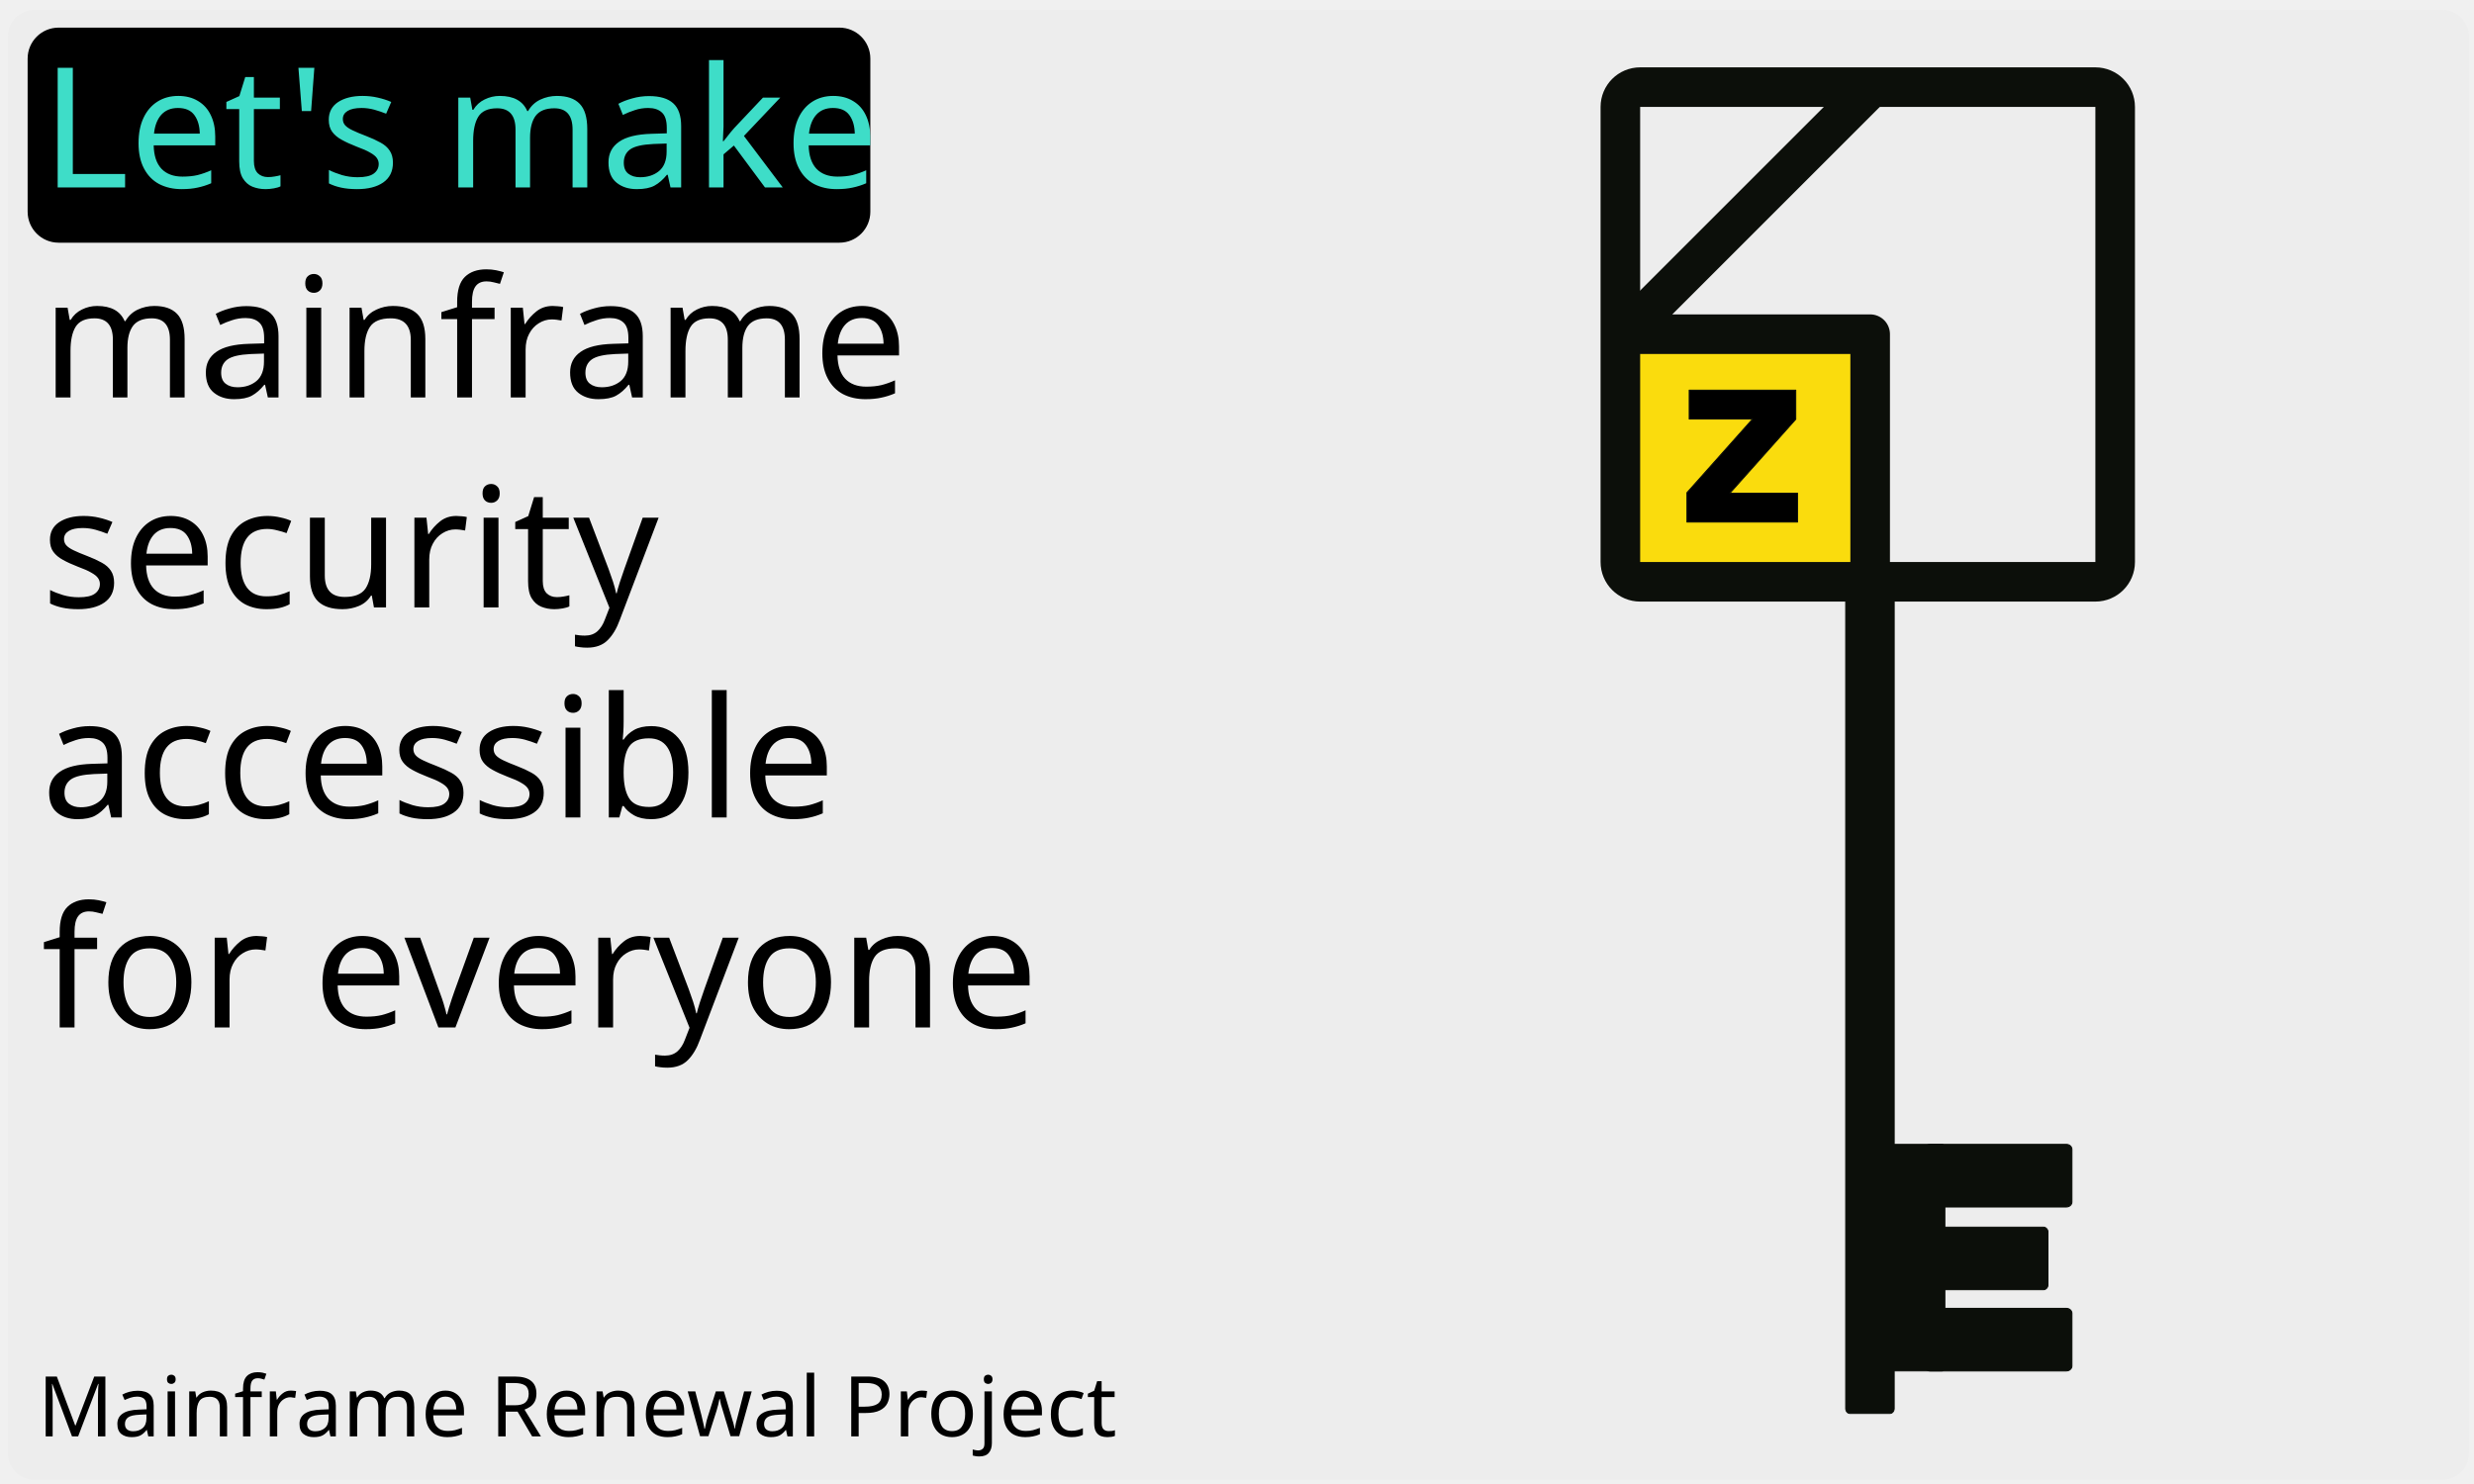
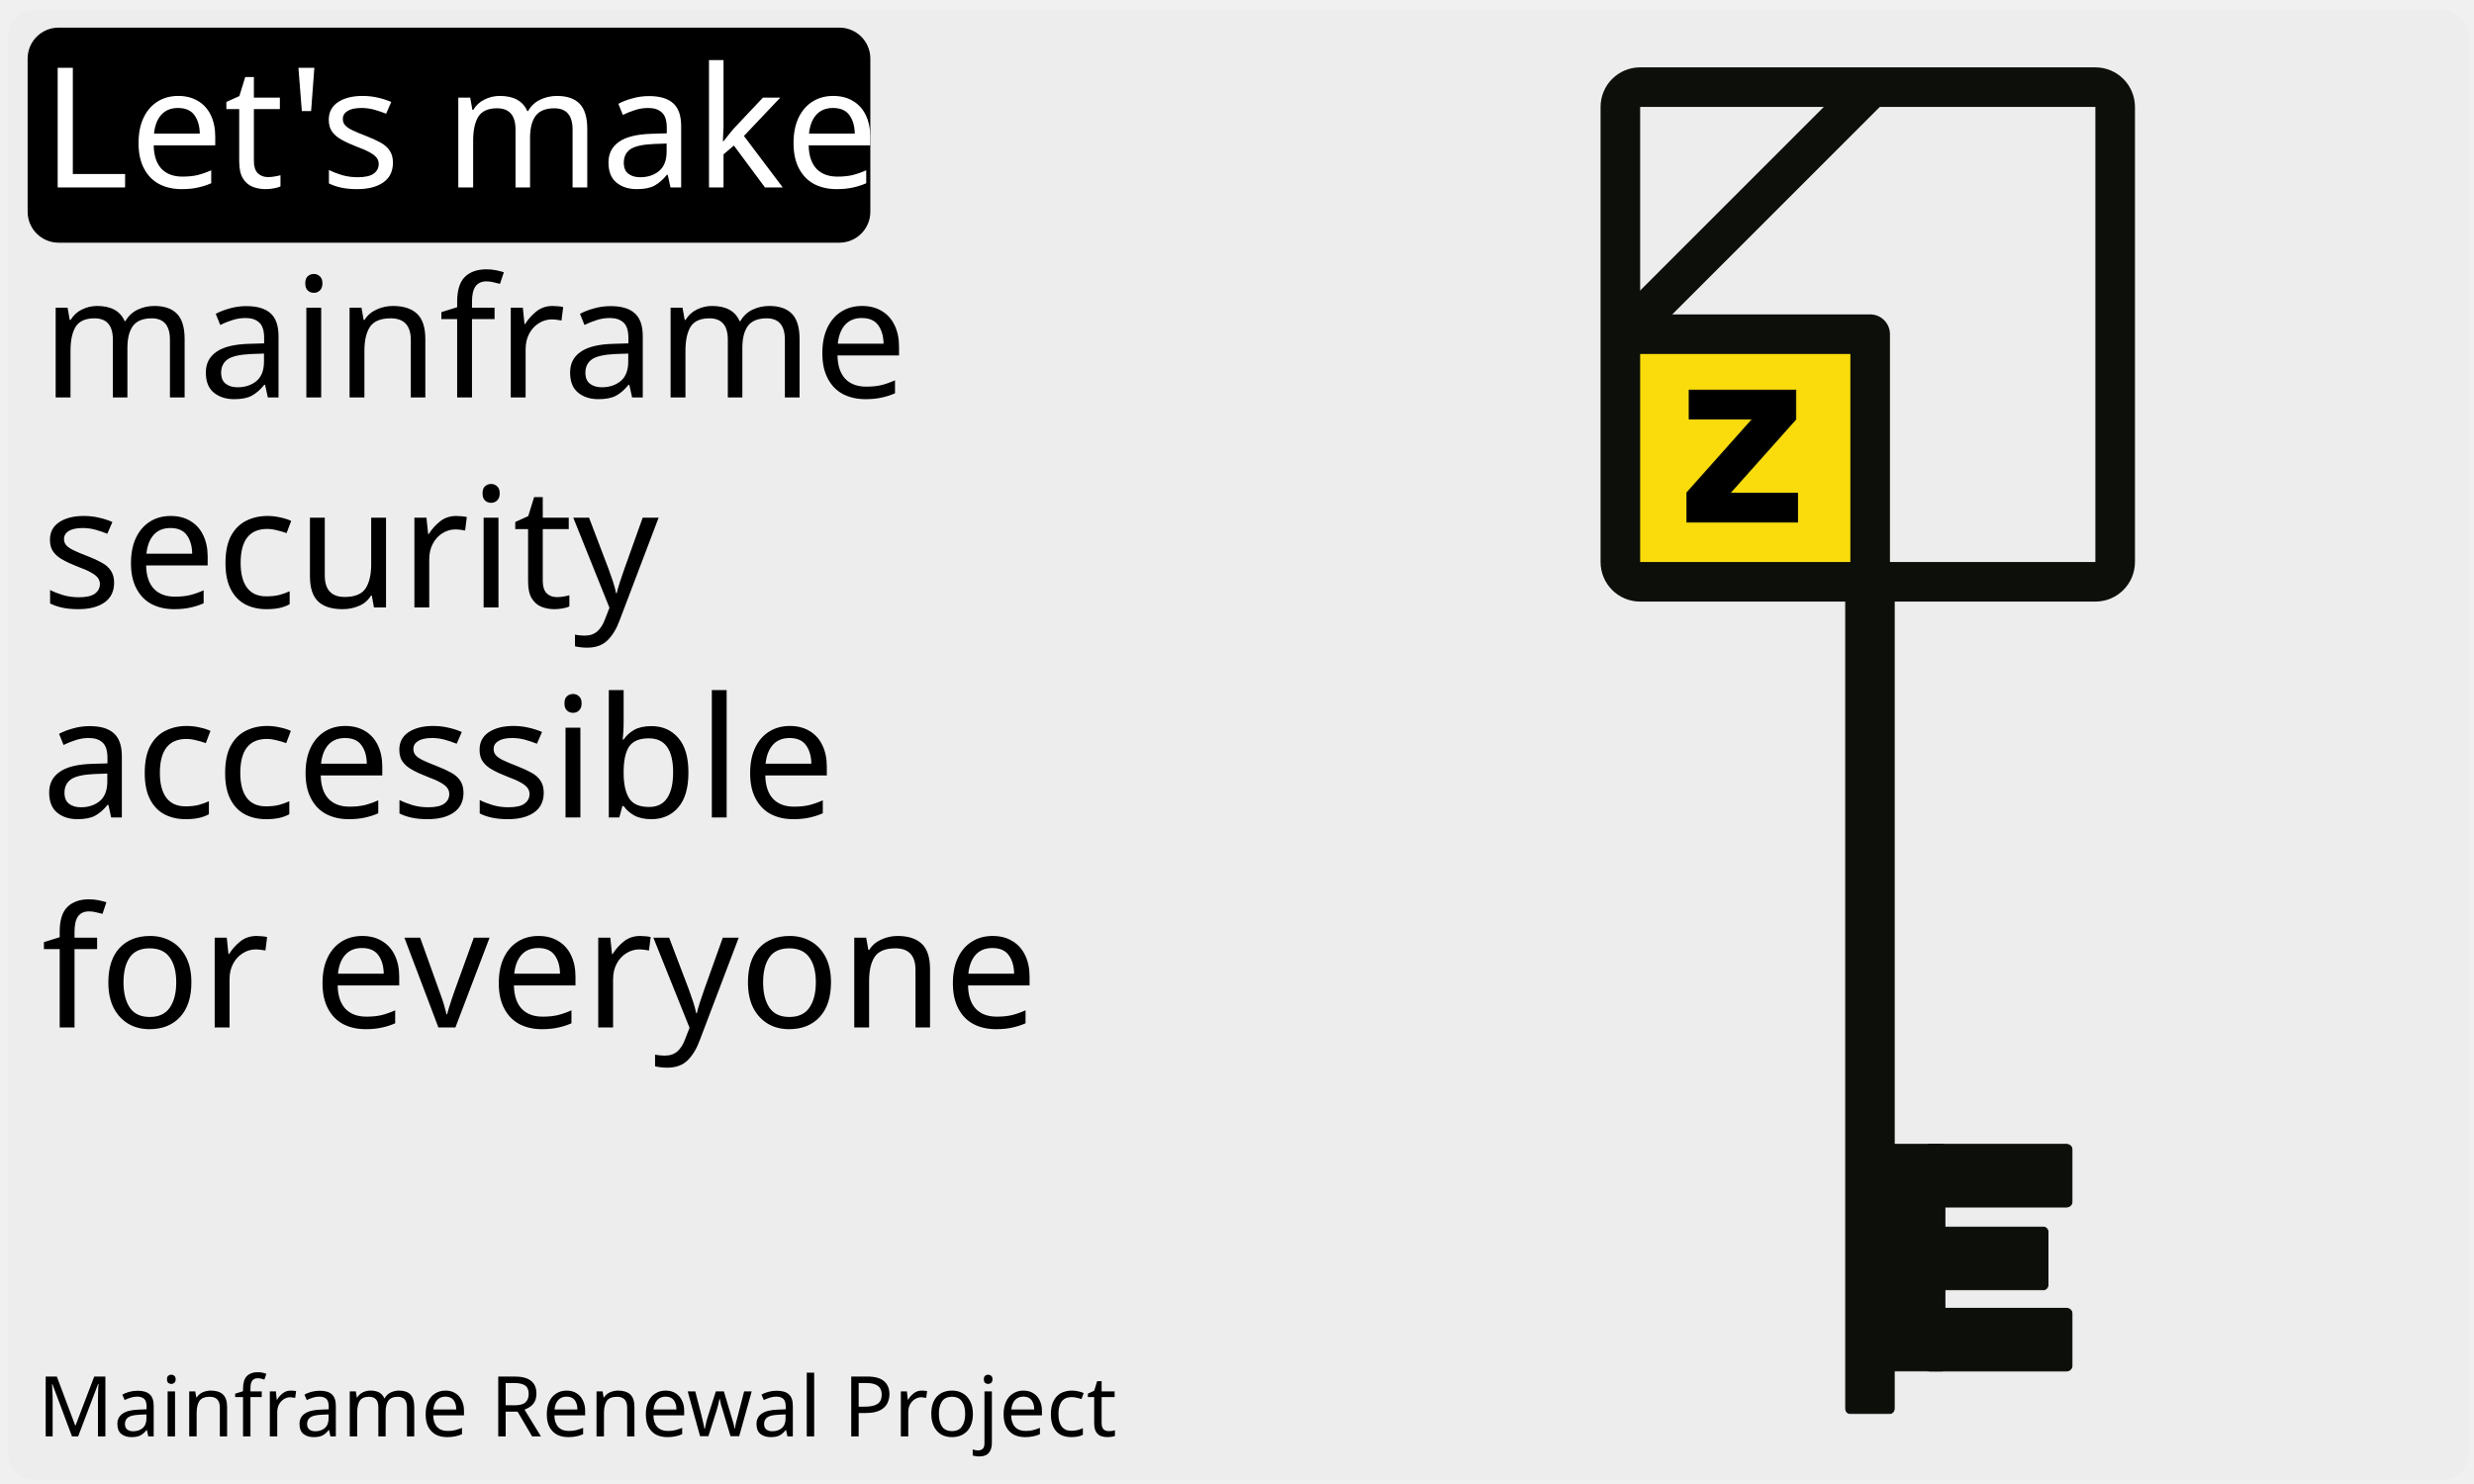
<svg xmlns="http://www.w3.org/2000/svg" width="250mm" height="150mm" viewBox="0 0 250 150" version="1.1" id="svg1">
  <defs id="defs1" />
  <rect style="fill:#ededed;fill-opacity:1;stroke-width:0.564" id="rect8" width="248.689" height="148.576" x="0.798" y="0.997" rx="2.665" />
  <rect style="fill:#000000;fill-opacity:1;stroke-width:0.244" id="rect9" width="85.157" height="21.738" x="2.792" y="2.792" rx="3.128" />
  <g id="layer1">
    <text xml:space="preserve" style="font-size:16.933px;writing-mode:lr-tb;direction:ltr;fill:#000000;stroke-width:0.265" x="4.188" y="18.946" id="text1">
-       <tspan style="font-style:normal;font-variant:normal;font-weight:normal;font-stretch:normal;font-size:16.933px;font-family:'IBM Plex Sans';-inkscape-font-specification:'IBM Plex Sans';fill:#3eddc8;fill-opacity:1;stroke-width:0.265" x="4.188" y="18.946" id="tspan2">Let's make</tspan>
+       <tspan style="font-style:normal;font-variant:normal;font-weight:normal;font-stretch:normal;font-size:16.933px;font-family:'IBM Plex Sans';-inkscape-font-specification:'IBM Plex Sans';fill:#ffffff;fill-opacity:1;stroke-width:0.265" x="4.188" y="18.946" id="tspan2">Let's make</tspan>
      <tspan style="font-style:normal;font-variant:normal;font-weight:normal;font-stretch:normal;font-size:16.933px;font-family:'IBM Plex Sans';-inkscape-font-specification:'IBM Plex Sans';stroke-width:0.265" x="4.188" y="40.173" id="tspan3">mainframe</tspan>
      <tspan style="font-style:normal;font-variant:normal;font-weight:normal;font-stretch:normal;font-size:16.933px;font-family:'IBM Plex Sans';-inkscape-font-specification:'IBM Plex Sans';stroke-width:0.265" x="4.188" y="61.401" id="tspan4">security</tspan>
      <tspan style="font-style:normal;font-variant:normal;font-weight:normal;font-stretch:normal;font-size:16.933px;font-family:'IBM Plex Sans';-inkscape-font-specification:'IBM Plex Sans';stroke-width:0.265" x="4.188" y="82.628" id="tspan5">accessible</tspan>
      <tspan style="font-style:normal;font-variant:normal;font-weight:normal;font-stretch:normal;font-size:16.933px;font-family:'IBM Plex Sans';-inkscape-font-specification:'IBM Plex Sans';stroke-width:0.265" x="4.188" y="103.855" id="tspan6">for everyone</tspan>
    </text>
    <g id="layer2" transform="translate(89.5574,-31.85272)">
      <rect style="fill:#fadc0d;fill-opacity:1;stroke:none;stroke-width:4;stroke-linecap:round;stroke-linejoin:round;stroke-dasharray:none;stroke-opacity:1" id="rect6" width="24.559" height="22.192" x="75.269" y="67.296" rx="2" ry="2" />
      <rect style="fill:none;stroke:#0c0f0a;stroke-width:4;stroke-linecap:round;stroke-linejoin:round;stroke-dasharray:none;stroke-opacity:1" id="rect1" width="50" height="50" x="74.182" y="40.66" rx="2" ry="2" />
      <path style="fill:none;stroke:#0c0f0a;stroke-width:4;stroke-linecap:round;stroke-linejoin:round;stroke-dasharray:none;stroke-opacity:1" d="M 99.424,40.805 74.6,65.63 H 99.424 v 24.453" id="path1" />
      <path style="font-weight:bold;font-size:25.4px;font-family:'IBM Plex Sans';-inkscape-font-specification:'IBM Plex Sans Bold';stroke:#0c0f0a;stroke-width:0.1;stroke-linecap:round;stroke-linejoin:round" d="m 80.909,84.622 v -2.972 l 6.629,-7.442 h -6.401 v -2.921 h 10.77 v 2.946 l -6.655,7.468 h 6.833 v 2.921 z" id="text2" aria-label="z" />
      <rect style="fill:#0c0f0a;fill-opacity:1;stroke:#0c0f0a;stroke-width:0.093;stroke-linecap:round;stroke-linejoin:round;stroke-dasharray:none;stroke-opacity:1" id="rect2" width="4.907" height="84.003" x="96.948" y="90.724" rx="0.435" ry="0.5" />
      <rect style="fill:#0c0f0a;fill-opacity:1;stroke:#0c0f0a;stroke-width:0.076;stroke-linecap:round;stroke-linejoin:round;stroke-dasharray:none;stroke-opacity:1" id="rect3" width="7.309" height="22.921" x="99.677" y="147.511" rx="0.289" ry="0.504" />
      <rect style="fill:#0c0f0a;fill-opacity:1;stroke:#0c0f0a;stroke-width:0.106;stroke-linecap:round;stroke-linejoin:round;stroke-dasharray:none;stroke-opacity:1" id="rect4" width="14.894" height="6.324" x="104.918" y="147.526" rx="0.558" ry="0.5" />
      <rect style="fill:#0c0f0a;fill-opacity:1;stroke:#0c0f0a;stroke-width:0.097;stroke-linecap:round;stroke-linejoin:round;stroke-dasharray:none;stroke-opacity:1" id="rect4-5" width="12.48" height="6.333" x="104.914" y="155.887" rx="0.468" ry="0.5" />
      <rect style="fill:#0c0f0a;fill-opacity:1;stroke:#0c0f0a;stroke-width:0.106;stroke-linecap:round;stroke-linejoin:round;stroke-dasharray:none;stroke-opacity:1" id="rect4-5-2" width="14.894" height="6.324" x="104.918" y="164.099" rx="0.558" ry="0.5" />
    </g>
    <text xml:space="preserve" style="font-style:normal;font-variant:normal;font-weight:normal;font-stretch:normal;font-size:8.467px;font-family:'IBM Plex Sans';-inkscape-font-specification:'IBM Plex Sans';writing-mode:lr-tb;direction:ltr;fill:#000000;stroke-width:0.265" x="3.789" y="145.185" id="text7">
      <tspan id="tspan7" style="font-size:8.467px;stroke-width:0.265" x="3.789" y="145.185">Mainframe Renewal Project</tspan>
    </text>
  </g>
</svg>
